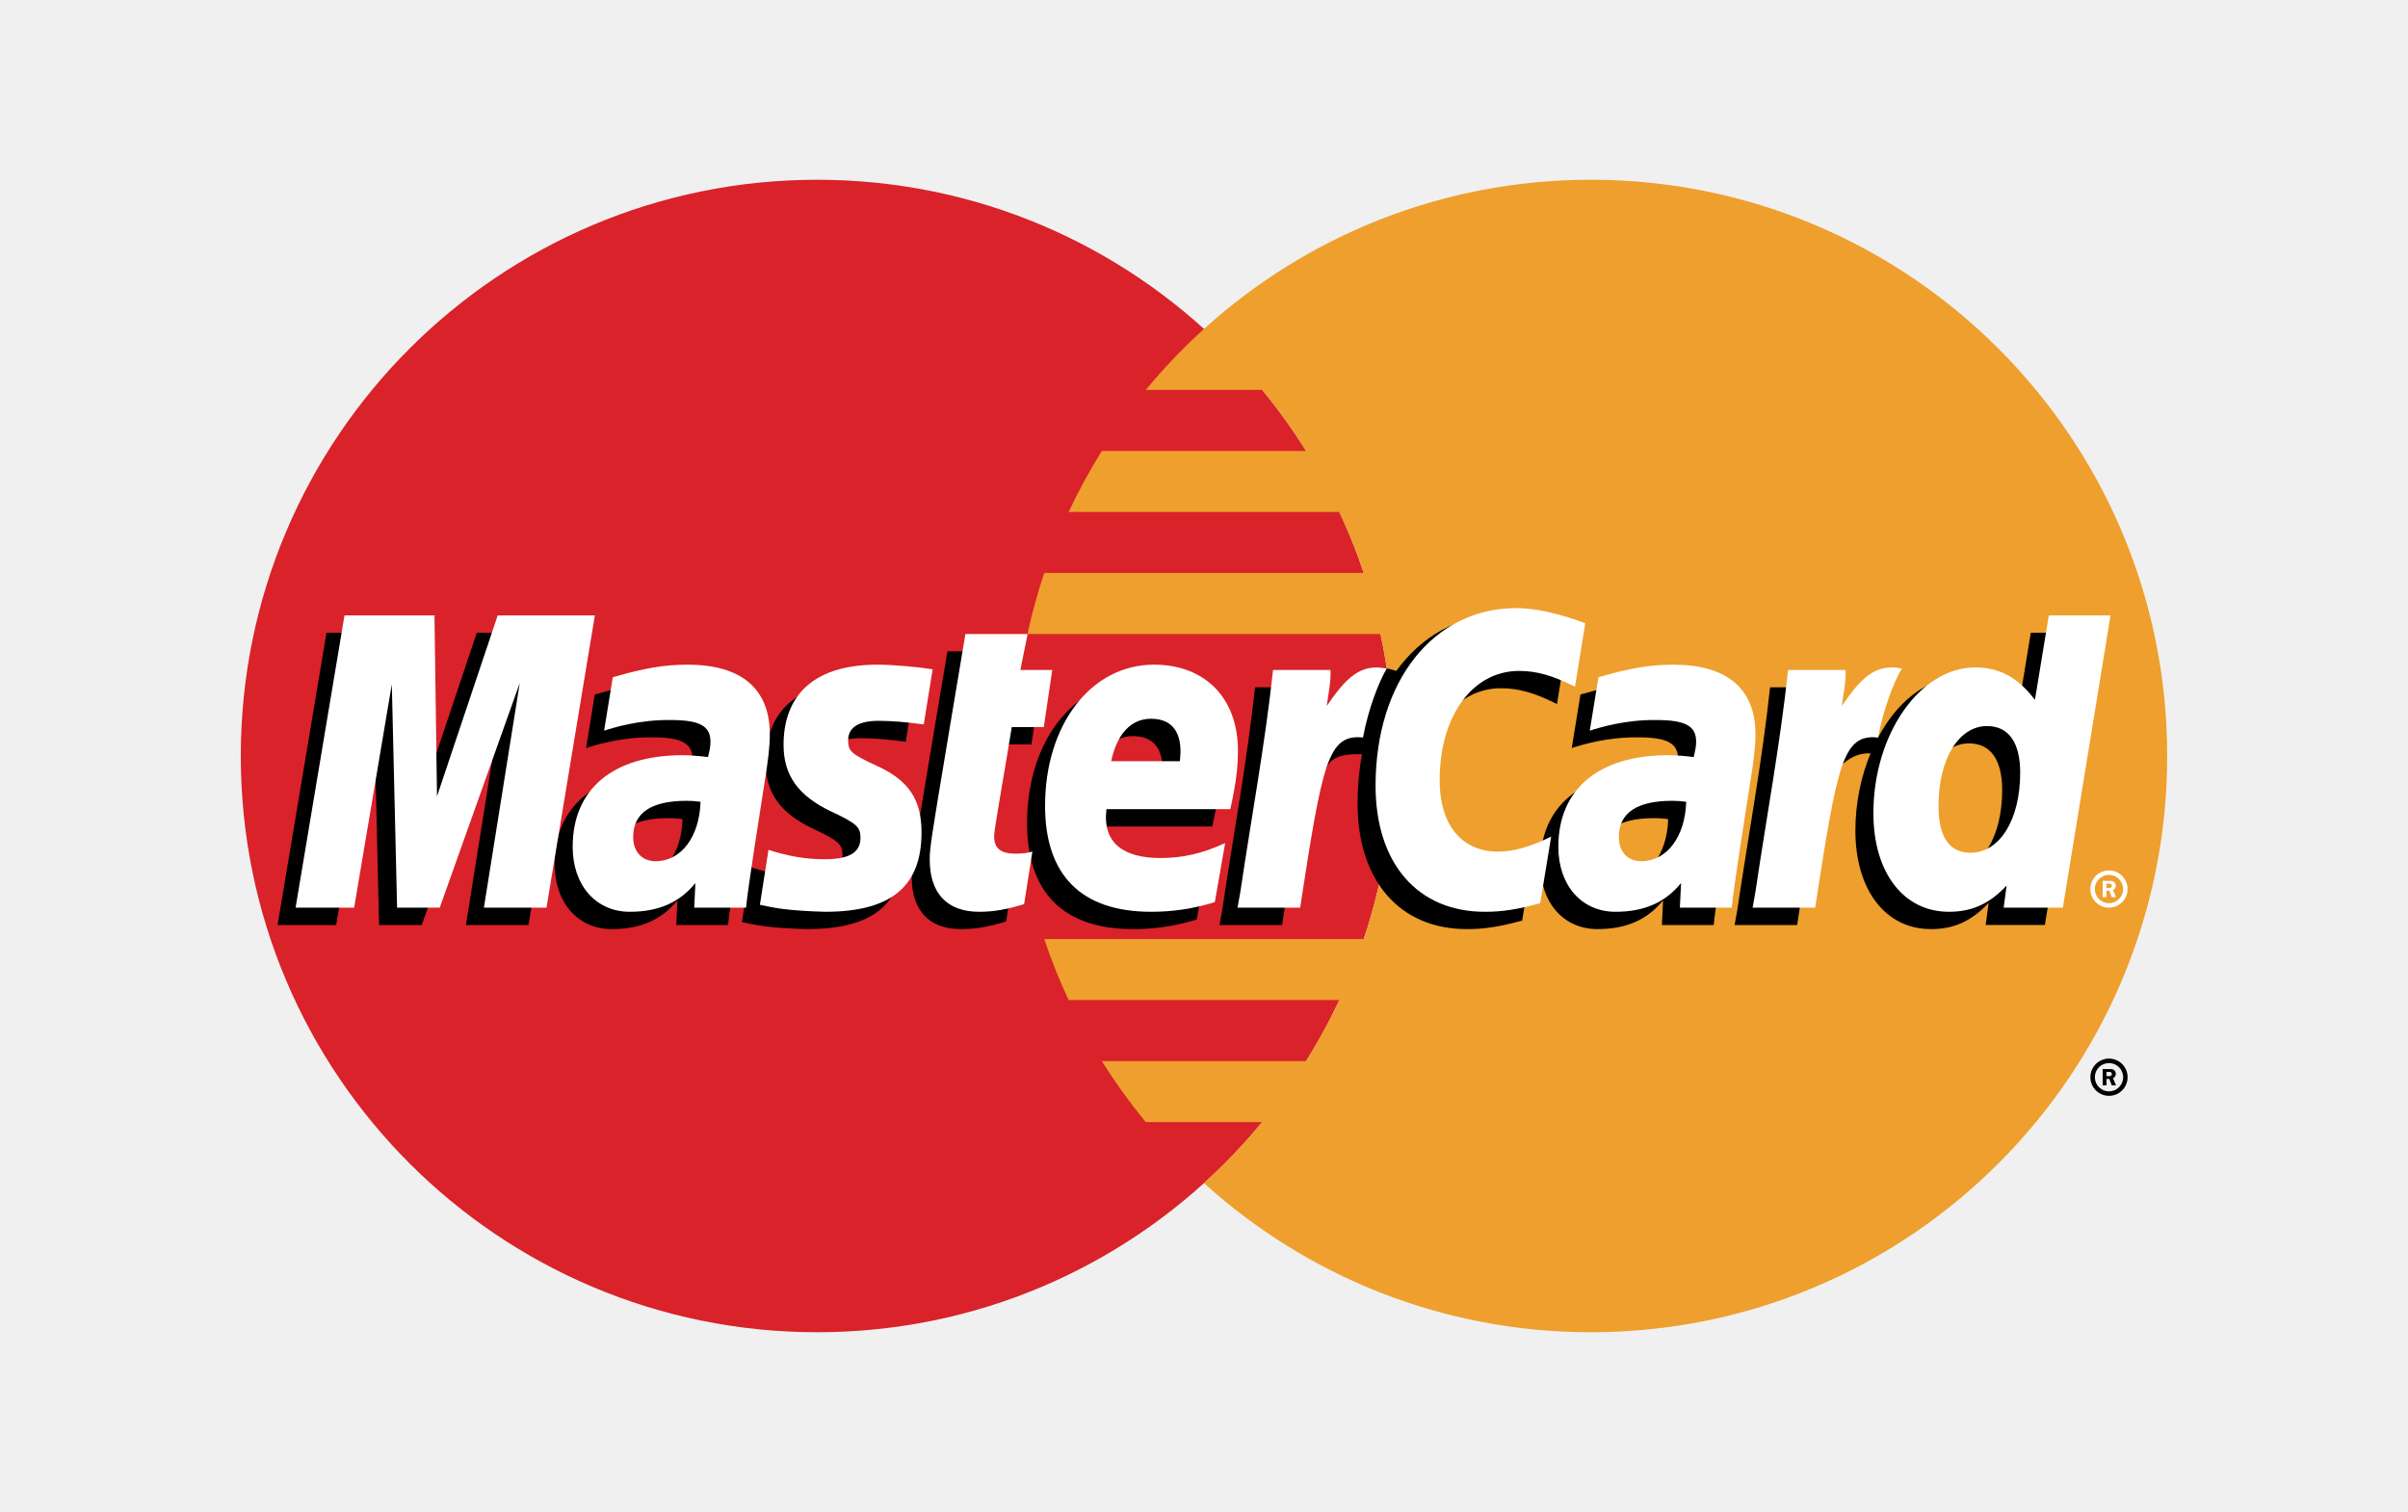
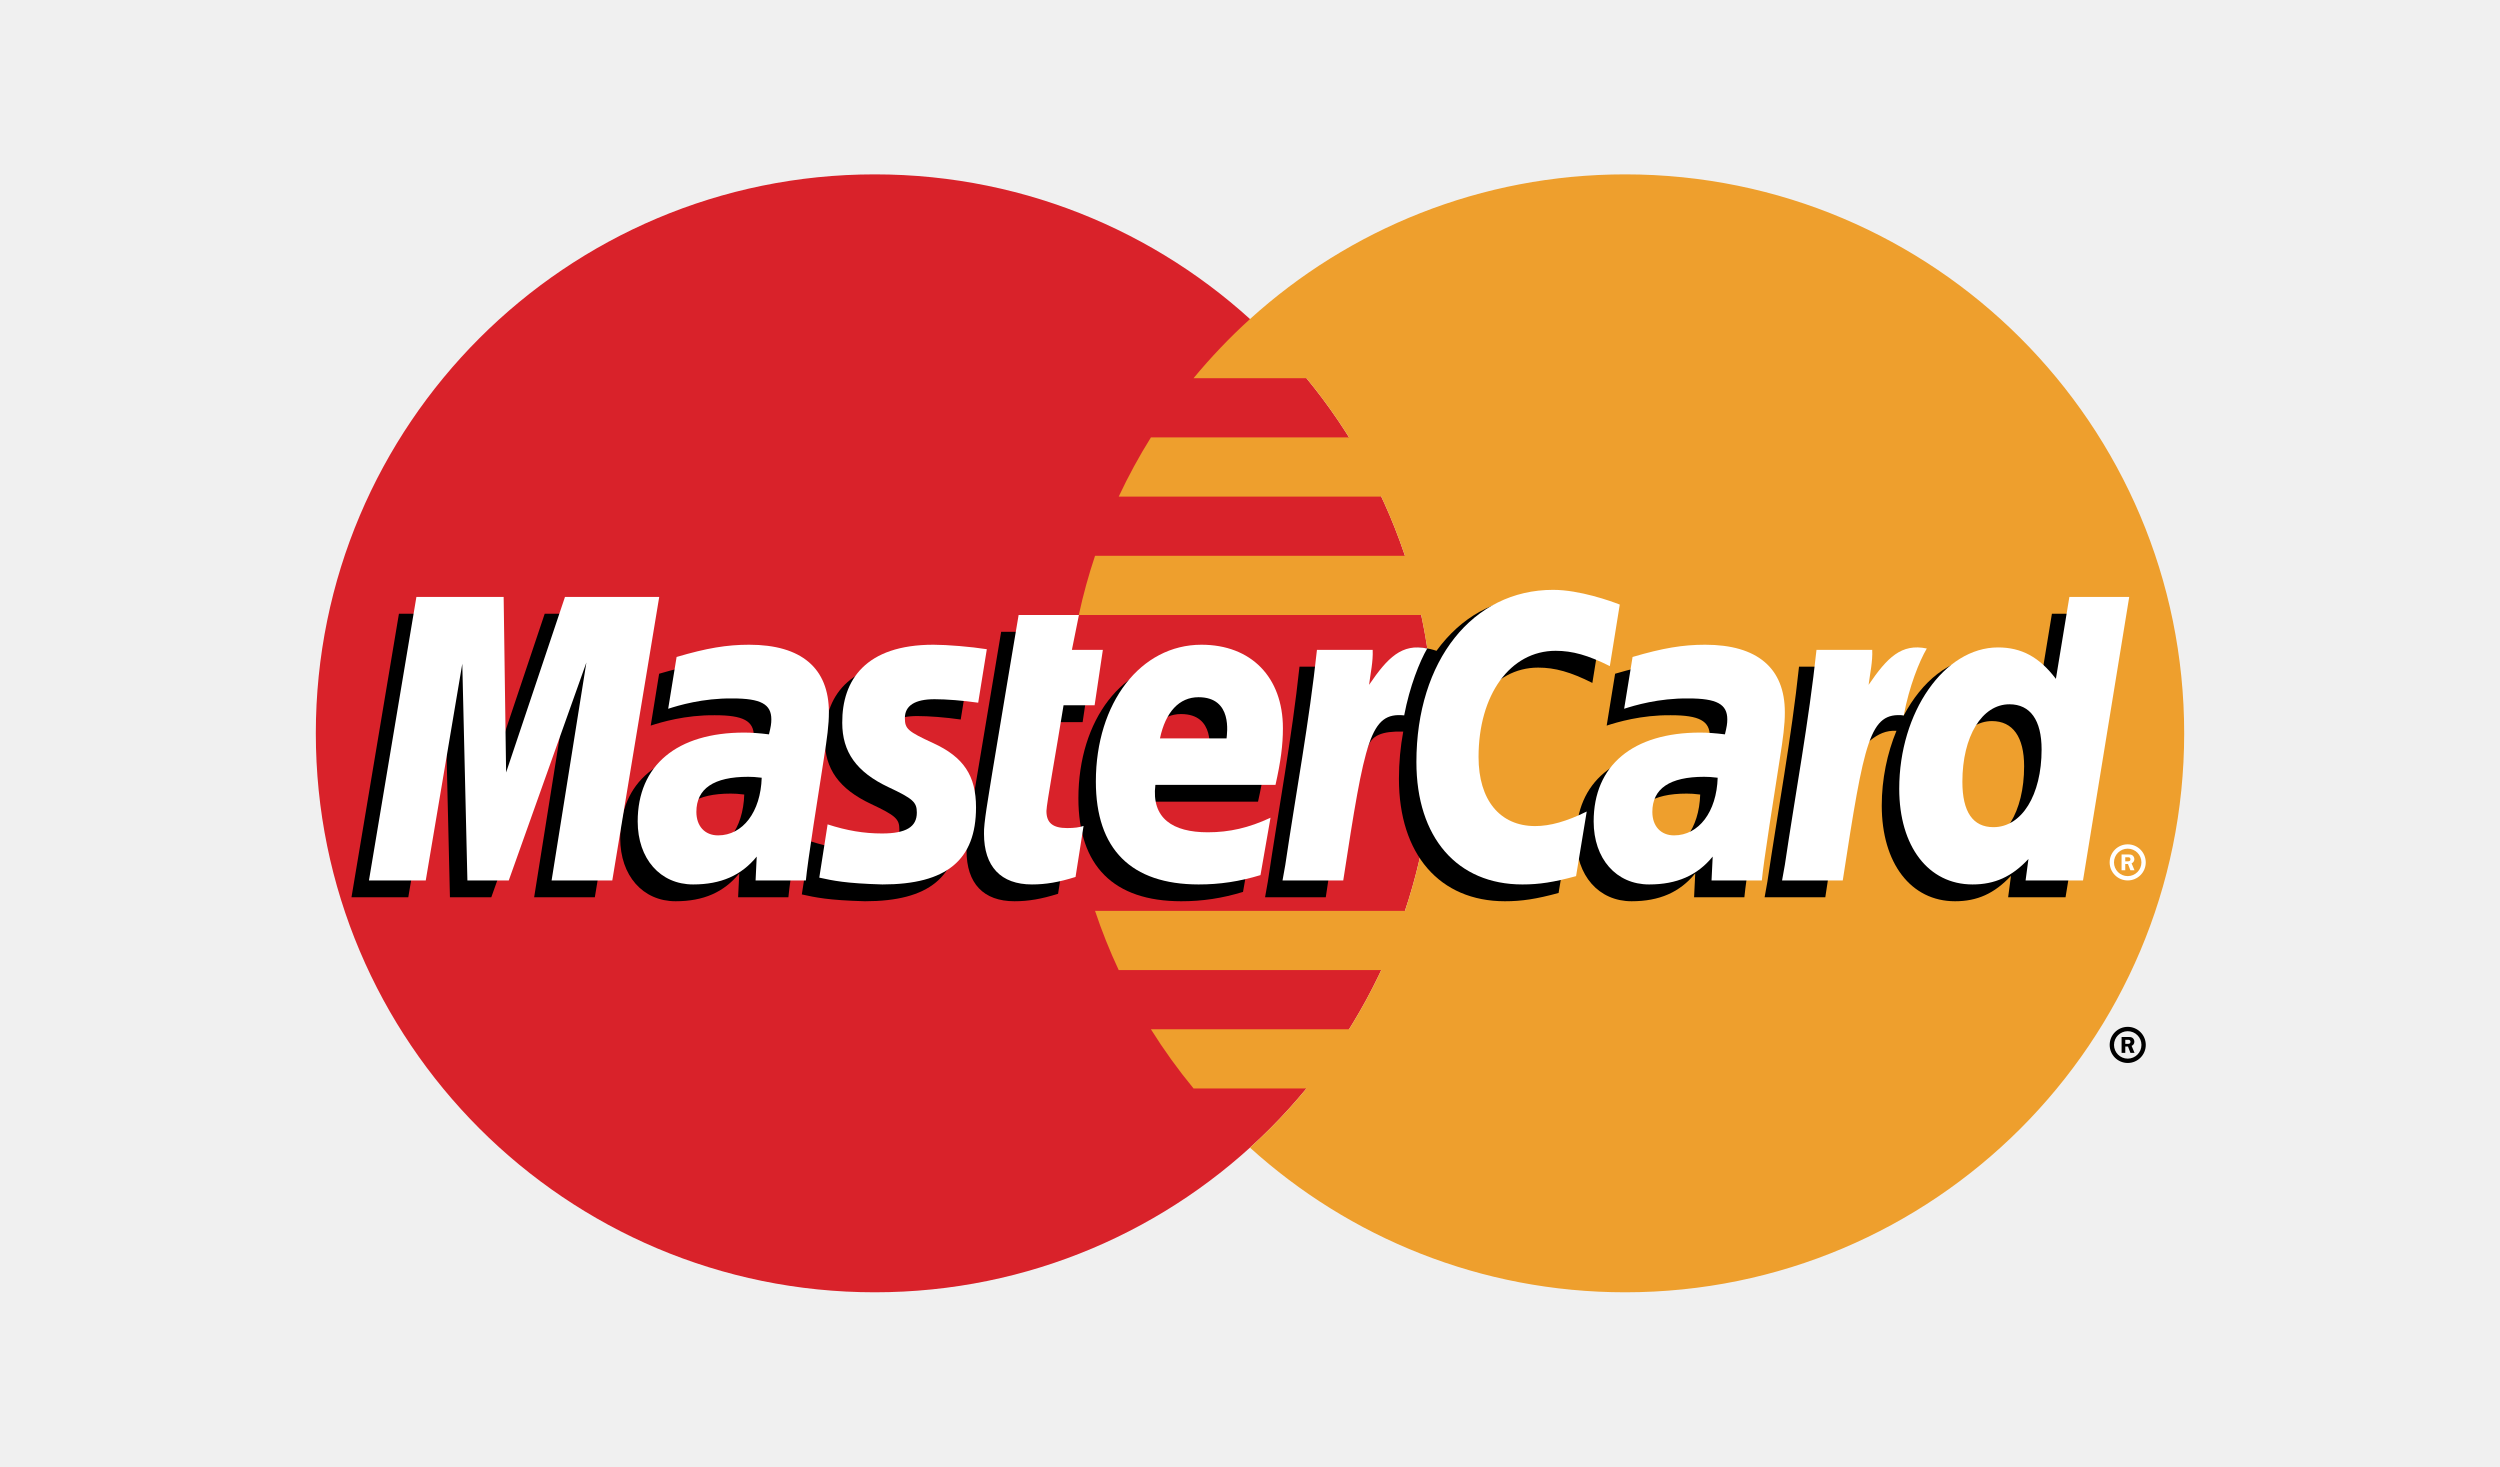
- <svg xmlns="http://www.w3.org/2000/svg" version="1.1" id="Layer_1" x="0px" y="0px" width="750px" height="471px" viewBox="0 0 750 471" enable-background="new 0 0 750 471" xml:space="preserve">
+ <svg xmlns="http://www.w3.org/2000/svg" version="1.1" id="Layer_1" x="0px" y="0px" width="60px" height="35.2px" viewBox="0 0 750 471" enable-background="new 0 0 750 471" xml:space="preserve">
  <g id="Page-1">
    <g id="mastercard">
      <path id="Fill-1" fill="#D9222A" d="M434.008,235.5c0,99.142-80.371,179.504-179.508,179.504    C155.363,415.004,75,334.642,75,235.5c0-99.133,80.362-179.504,179.5-179.504C353.637,55.996,434.008,136.367,434.008,235.5" />
      <path id="Fill-2" fill="#EE9F2D" d="M495.491,55.996c-46.379,0-88.642,17.596-120.5,46.467    c-6.487,5.883-12.546,12.238-18.125,18.996h36.267c4.958,6.029,9.525,12.371,13.684,19.012h-63.634    c-3.813,6.104-7.274,12.446-10.342,19.008h84.313c2.88,6.159,5.421,12.496,7.601,19.004h-99.513    c-2.075,6.191-3.821,12.529-5.217,19.008h109.941c2.638,12.25,4.042,24.967,4.042,38.008c0,19.934-3.254,39.112-9.254,57.021    h-99.513c2.175,6.512,4.717,12.854,7.596,19.008h84.316c-3.074,6.563-6.528,12.904-10.346,19.012h-63.625    c4.154,6.63,8.729,12.98,13.684,18.996h36.259c-5.571,6.771-11.634,13.134-18.13,19.013    c31.858,28.866,74.117,46.454,120.496,46.454C594.629,415.004,675,334.642,675,235.5C675,136.371,594.629,55.996,495.491,55.996" />
      <path id="Fill-3" d="M651.074,335.559c0-3.2,2.592-5.801,5.796-5.801s5.796,2.601,5.796,5.801    c0,3.199-2.592,5.8-5.796,5.8S651.074,338.758,651.074,335.559L651.074,335.559L651.074,335.559z M656.87,339.967    c2.434,0,4.408-1.975,4.408-4.408c0-2.438-1.975-4.404-4.408-4.404c-2.438,0-4.404,1.967-4.404,4.404    C652.466,337.992,654.433,339.967,656.87,339.967L656.87,339.967L656.87,339.967z M656.087,338.108H654.9v-5.096h2.15    c0.45,0,0.908,0,1.304,0.254c0.413,0.279,0.646,0.771,0.646,1.279c0,0.571-0.338,1.104-0.884,1.313l0.938,2.25h-1.316    l-0.779-2.017h-0.871V338.108L656.087,338.108z M656.087,335.217h0.658c0.246,0,0.505,0.021,0.726-0.1    c0.195-0.125,0.296-0.359,0.296-0.584c0-0.195-0.121-0.421-0.288-0.517c-0.208-0.129-0.537-0.101-0.758-0.101h-0.634V335.217    L656.087,335.217z" />
      <path id="Fill-4" d="M212.587,255.154c-2.046-0.238-2.945-0.301-4.35-0.301    c-11.046,0-16.638,3.788-16.638,11.268c0,4.612,2.729,7.545,6.987,7.545C206.525,273.666,212.245,266.108,212.587,255.154    L212.587,255.154L212.587,255.154z M226.758,288.15h-16.146l0.371-7.676c-4.926,6.066-11.496,8.95-20.426,8.95    c-10.563,0-17.804-8.25-17.804-20.229c0-18.024,12.596-28.541,34.217-28.541c2.208,0,5.042,0.199,7.941,0.57    c0.604-2.441,0.763-3.487,0.763-4.8c0-4.908-3.396-6.737-12.5-6.737c-9.533-0.108-17.396,2.271-20.625,3.333    c0.204-1.229,2.7-16.659,2.7-16.659c9.712-2.846,16.116-3.917,23.325-3.917c16.732,0,25.596,7.513,25.579,21.712    c0.033,3.805-0.597,8.5-1.579,14.671C230.883,259.559,227.254,282.546,226.758,288.15L226.758,288.15L226.758,288.15z" />
      <path id="Fill-5" d="M164.6,288.15h-19.487l11.162-69.996L131.35,288.15h-13.279l-1.642-69.596    l-11.733,69.596H86.454l15.237-91.055h28.021l1.7,50.967l17.092-50.967h31.167L164.6,288.15" />
      <path id="Fill-6" d="M519.574,255.154c-2.037-0.238-2.941-0.301-4.342-0.301    c-11.041,0-16.633,3.788-16.633,11.268c0,4.612,2.725,7.545,6.983,7.545C513.521,273.666,519.245,266.108,519.574,255.154    L519.574,255.154L519.574,255.154z M533.758,288.15h-16.146l0.366-7.676c-4.925,6.066-11.5,8.95-20.421,8.95    c-10.566,0-17.8-8.25-17.8-20.229c0-18.024,12.588-28.541,34.213-28.541c2.208,0,5.037,0.199,7.933,0.57    c0.604-2.441,0.763-3.487,0.763-4.8c0-4.908-3.392-6.737-12.496-6.737c-9.533-0.108-17.387,2.271-20.629,3.333    c0.204-1.229,2.709-16.659,2.709-16.659c9.712-2.846,16.112-3.917,23.313-3.917c16.741,0,25.604,7.513,25.587,21.712    c0.033,3.805-0.596,8.5-1.579,14.671C537.887,259.559,534.25,282.546,533.758,288.15L533.758,288.15L533.758,288.15z" />
      <path id="Fill-7" d="M313.366,287.025c-5.333,1.679-9.491,2.399-14,2.399    c-9.962,0-15.399-5.725-15.399-16.267c-0.142-3.271,1.433-11.879,2.671-19.737c1.125-6.917,8.449-50.529,8.449-50.529h19.371    l-2.263,11.208h11.7l-2.642,17.796h-11.742c-2.25,14.083-5.454,31.625-5.491,33.95c0,3.816,2.037,5.483,6.671,5.483    c2.221,0,3.941-0.226,5.254-0.7L313.366,287.025" />
      <path id="Fill-8" d="M372.758,286.425c-6.654,2.034-13.075,3.017-19.879,3    c-21.684-0.021-32.987-11.346-32.987-33.033c0-25.313,14.379-43.946,33.899-43.946c15.971,0,26.171,10.433,26.171,26.796    c0,5.429-0.7,10.729-2.388,18.212H339c-1.305,10.741,5.57,15.217,16.837,15.217c6.934,0,13.188-1.429,20.142-4.663    L372.758,286.425L372.758,286.425z M361.87,242.525c0.108-1.542,2.055-13.217-9.013-13.217c-6.17,0-10.583,4.704-12.379,13.217    H361.87L361.87,242.525z" />
      <path id="Fill-9" d="M238.446,237.508c0,9.367,4.542,15.826,14.842,20.676    c7.892,3.708,9.112,4.809,9.112,8.17c0,4.617-3.479,6.701-11.191,6.701c-5.813,0-11.221-0.908-17.458-2.922    c0,0-2.563,16.321-2.68,17.101c4.43,0.967,8.38,1.862,20.279,2.191c20.563,0,30.059-7.829,30.059-24.75    c0-10.175-3.976-16.146-13.737-20.634c-8.171-3.75-9.108-4.587-9.108-8.045c0-4.004,3.237-6.046,9.537-6.046    c3.825,0,9.05,0.408,14,1.112l2.775-17.175c-5.046-0.8-12.696-1.442-17.15-1.442C245.925,212.446,238.379,223.833,238.446,237.508    " />
      <path id="Fill-10" d="M467.533,214.392c5.412,0,10.458,1.421,17.412,4.921l3.188-19.763    c-2.854-1.121-12.904-7.7-21.417-7.7c-13.041,0-24.066,6.471-31.82,17.15c-11.309-3.746-15.958,3.825-21.658,11.367l-5.063,1.179    c0.383-2.483,0.729-4.95,0.612-7.446h-17.896c-2.446,22.917-6.779,46.128-10.171,69.075l-0.884,4.976h19.496    c3.254-21.143,5.037-34.68,6.121-43.842l7.341-4.084c1.097-4.078,4.529-5.458,11.417-5.291c-0.899,4.833-1.383,9.916-1.383,15.184    c0,24.225,13.07,39.308,34.05,39.308c5.404,0,10.041-0.712,17.221-2.658l3.429-20.759c-6.458,3.18-11.758,4.676-16.558,4.676    c-11.329,0-18.184-8.363-18.184-22.184C442.787,228.45,452.983,214.392,467.533,214.392" />
      <path id="Fill-12" fill="#FFFFFF" d="M170.208,282.742h-19.491l11.171-69.988l-24.926,69.988h-13.283    l-1.642-69.588l-11.733,69.588H92.063L107.3,191.7h28.021l0.788,56.362l18.904-56.362h30.267L170.208,282.742" />
      <path id="Fill-11" d="M632.521,197.096l-4.321,26.309c-5.329-7.013-11.054-12.088-18.612-12.088    c-9.833,0-18.783,7.455-24.642,18.425c-8.158-1.692-16.596-4.563-16.596-4.563l-0.004,0.067c0.658-6.134,0.921-9.875,0.862-11.146    h-17.9c-2.438,22.917-6.771,46.128-10.158,69.075l-0.892,4.976h19.492c2.633-17.096,4.649-31.292,6.133-42.551    c6.658-6.016,9.992-11.266,16.721-10.916c-2.979,7.204-4.725,15.504-4.725,24.017c0,18.513,9.366,30.725,23.533,30.725    c7.142,0,12.621-2.462,17.967-8.171l-0.913,6.884H636.9l14.842-91.042H632.521L632.521,197.096z M608.15,271.037    c-6.633,0-9.983-4.908-9.983-14.596c0-14.554,6.271-24.875,15.112-24.875c6.696,0,10.321,5.104,10.321,14.509    C623.6,260.754,617.229,271.037,608.15,271.037L608.15,271.037L608.15,271.037z" />
      <path id="Fill-13" fill="#FFFFFF" d="M218.192,249.758c-2.042-0.236-2.946-0.299-4.346-0.299    c-11.046,0-16.634,3.787-16.634,11.266c0,4.604,2.729,7.547,6.979,7.547C212.138,268.271,217.859,260.713,218.192,249.758    L218.192,249.758L218.192,249.758z M232.37,282.742h-16.146l0.367-7.663c-4.921,6.054-11.5,8.95-20.421,8.95    c-10.567,0-17.805-8.25-17.805-20.229c0-18.033,12.592-28.542,34.217-28.542c2.208,0,5.042,0.2,7.938,0.571    c0.604-2.441,0.763-3.487,0.763-4.808c0-4.909-3.392-6.729-12.496-6.729c-9.537-0.108-17.396,2.271-20.629,3.321    c0.204-1.225,2.7-16.637,2.7-16.637c9.708-2.858,16.12-3.929,23.32-3.929c16.737,0,25.604,7.517,25.588,21.704    c0.029,3.821-0.604,8.513-1.584,14.675C236.495,254.15,232.863,277.15,232.37,282.742L232.37,282.742L232.37,282.742z" />
      <path id="Fill-14" fill="#FFFFFF" d="M493.745,194.15l-3.191,19.767c-6.95-3.496-12-4.92-17.408-4.92    c-14.55,0-24.75,14.058-24.75,34.107c0,13.821,6.858,22.18,18.184,22.18c4.8,0,10.096-1.492,16.554-4.675l-3.421,20.75    c-7.184,1.958-11.816,2.671-17.225,2.671c-20.976,0-34.05-15.084-34.05-39.309c0-32.55,18.058-55.3,43.887-55.3    C480.833,189.421,490.887,193.029,493.745,194.15" />
      <path id="Fill-15" fill="#FFFFFF" d="M525.188,249.758c-2.042-0.236-2.942-0.299-4.347-0.299    c-11.041,0-16.633,3.787-16.633,11.266c0,4.604,2.729,7.547,6.983,7.547C519.129,268.271,524.854,260.713,525.188,249.758    L525.188,249.758L525.188,249.758z M539.366,282.742h-16.15l0.371-7.663c-4.925,6.054-11.5,8.95-20.421,8.95    c-10.563,0-17.804-8.25-17.804-20.229c0-18.033,12.596-28.542,34.212-28.542c2.213,0,5.042,0.2,7.942,0.571    c0.6-2.441,0.762-3.487,0.762-4.808c0-4.909-3.392-6.729-12.495-6.729c-9.533-0.108-17.396,2.271-20.63,3.321    c0.204-1.225,2.704-16.637,2.704-16.637c9.709-2.858,16.117-3.929,23.317-3.929c16.741,0,25.604,7.517,25.583,21.704    c0.033,3.821-0.596,8.513-1.579,14.675C543.495,254.15,539.854,277.15,539.366,282.742L539.366,282.742L539.366,282.742z" />
      <path id="Fill-16" fill="#FFFFFF" d="M318.975,281.621c-5.338,1.679-9.496,2.408-14,2.408    c-9.962,0-15.399-5.725-15.399-16.267c-0.138-3.279,1.438-11.88,2.675-19.737c1.12-6.926,8.445-50.534,8.445-50.534h19.367    l-2.259,11.212h9.941l-2.646,17.788h-9.975c-2.25,14.092-5.463,31.621-5.496,33.95c0,3.83,2.041,5.483,6.671,5.483    c2.221,0,3.938-0.216,5.254-0.691L318.975,281.621" />
      <path id="Fill-17" fill="#FFFFFF" d="M378.366,281.029c-6.65,2.033-13.079,3.012-19.879,3    c-21.684-0.021-32.987-11.346-32.987-33.033c0-25.321,14.379-43.95,33.899-43.95c15.971,0,26.171,10.429,26.171,26.8    c0,5.434-0.7,10.733-2.383,18.213h-38.575c-1.305,10.741,5.57,15.221,16.837,15.221c6.93,0,13.188-1.434,20.138-4.676    L378.366,281.029L378.366,281.029z M367.475,237.117c0.116-1.538,2.059-13.217-9.013-13.217c-6.167,0-10.579,4.717-12.375,13.217    H367.475L367.475,237.117z" />
      <path id="Fill-18" fill="#FFFFFF" d="M244.054,232.112c0,9.366,4.542,15.817,14.842,20.675    c7.892,3.709,9.112,4.813,9.112,8.172c0,4.616-3.483,6.699-11.188,6.699c-5.816,0-11.225-0.908-17.467-2.921    c0,0-2.554,16.321-2.671,17.101c4.421,0.967,8.375,1.85,20.275,2.191c20.566,0,30.059-7.829,30.059-24.746    c0-10.18-3.971-16.15-13.737-20.637c-8.167-3.759-9.113-4.584-9.113-8.046c0-4,3.246-6.059,9.542-6.059    c3.821,0,9.046,0.421,14.004,1.125l2.771-17.179c-5.042-0.8-12.692-1.441-17.146-1.441    C251.533,207.046,243.991,218.425,244.054,232.112" />
      <path id="Fill-19" fill="#FFFFFF" d="M642.508,282.742h-18.438l0.917-6.893    c-5.346,5.717-10.825,8.18-17.967,8.18c-14.167,0-23.529-12.213-23.529-30.725c0-24.63,14.521-45.392,31.708-45.392    c7.559,0,13.279,3.087,18.604,10.096l4.325-26.308h19.221L642.508,282.742L642.508,282.742z M613.762,265.633    c9.075,0,15.45-10.283,15.45-24.953c0-9.405-3.629-14.509-10.325-14.509c-8.837,0-15.116,10.316-15.116,24.875    C603.771,260.733,607.129,265.633,613.762,265.633L613.762,265.633L613.762,265.633z" />
      <path id="Fill-20" fill="#FFFFFF" d="M556.92,208.704c-2.441,22.917-6.774,46.13-10.162,69.063    l-0.892,4.976h19.491c6.972-45.275,8.659-54.117,19.588-53.009c1.742-9.267,4.983-17.383,7.4-21.479    c-8.163-1.7-12.721,2.913-18.688,11.675c0.471-3.788,1.333-7.467,1.162-11.225H556.92" />
      <path id="Fill-21" fill="#FFFFFF" d="M396.5,208.704c-2.446,22.917-6.779,46.13-10.167,69.063    l-0.888,4.976h19.5c6.963-45.275,8.646-54.117,19.571-53.009c1.75-9.267,4.991-17.383,7.399-21.479    c-8.154-1.7-12.717,2.913-18.679,11.675c0.471-3.788,1.325-7.467,1.162-11.225H396.5" />
      <path id="Fill-22" fill="#FFFFFF" d="M651.067,276.945c0-3.212,2.596-5.799,5.796-5.799    c3.204,0,5.796,2.587,5.796,5.799c0,3.196-2.592,5.797-5.796,5.797C653.662,282.742,651.067,280.142,651.067,276.945    L651.067,276.945L651.067,276.945z M656.863,281.35c2.438,0,4.404-1.975,4.404-4.404c0-2.433-1.967-4.408-4.404-4.408    c-2.434,0-4.408,1.976-4.408,4.408C652.454,279.375,654.429,281.35,656.863,281.35L656.863,281.35L656.863,281.35z     M656.079,279.479h-1.188v-5.082h2.153c0.446,0,0.909,0.008,1.296,0.254c0.417,0.283,0.654,0.766,0.654,1.274    c0,0.575-0.337,1.112-0.888,1.317l0.942,2.236h-1.321l-0.779-2.008h-0.87V279.479L656.079,279.479z M656.079,276.6h0.653    c0.246,0,0.513,0.018,0.729-0.1c0.196-0.125,0.296-0.362,0.296-0.588c0-0.188-0.116-0.412-0.287-0.524    c-0.204-0.116-0.542-0.083-0.763-0.083h-0.629V276.6L656.079,276.6z" />
    </g>
  </g>
</svg>
